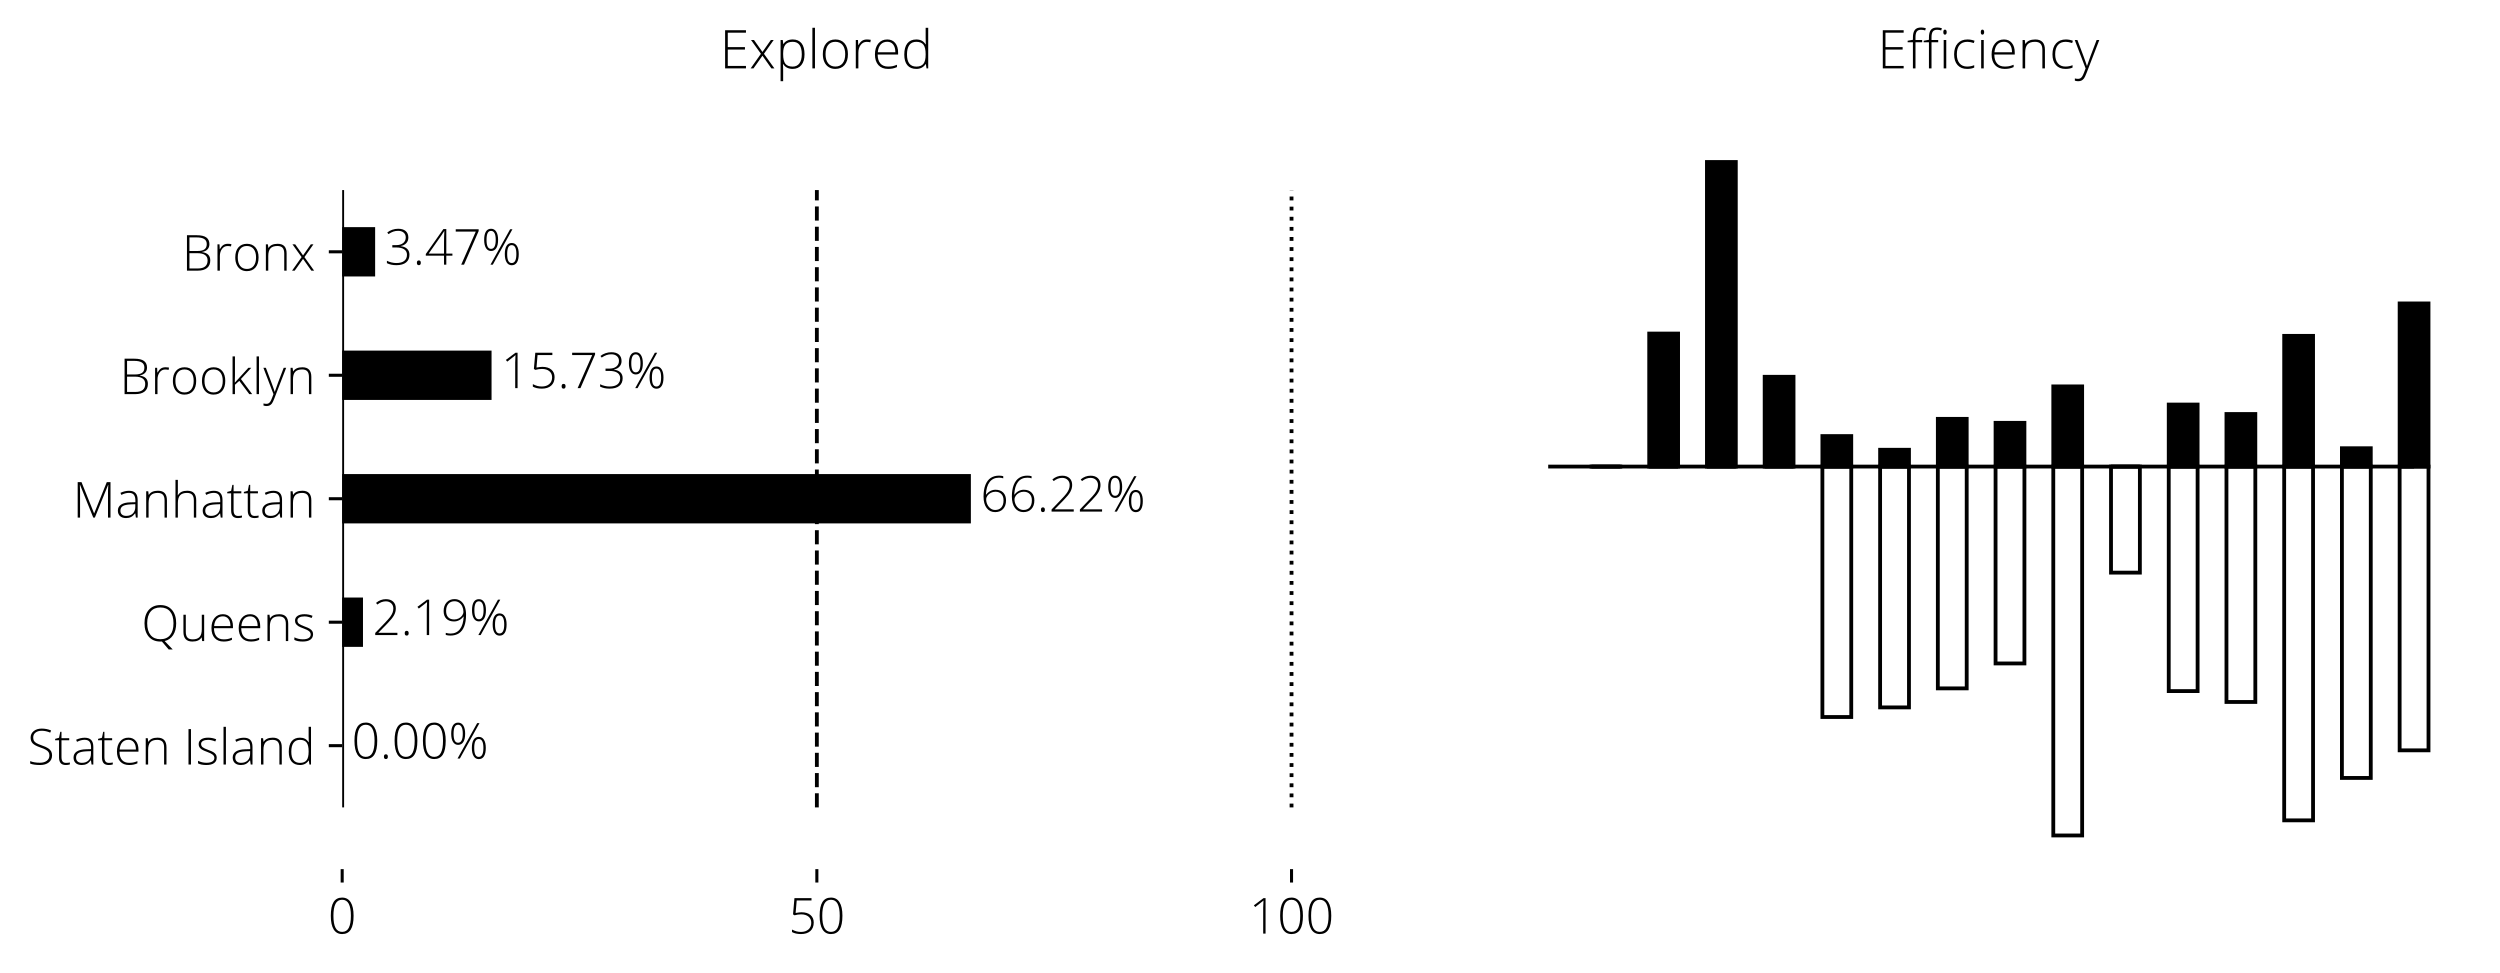
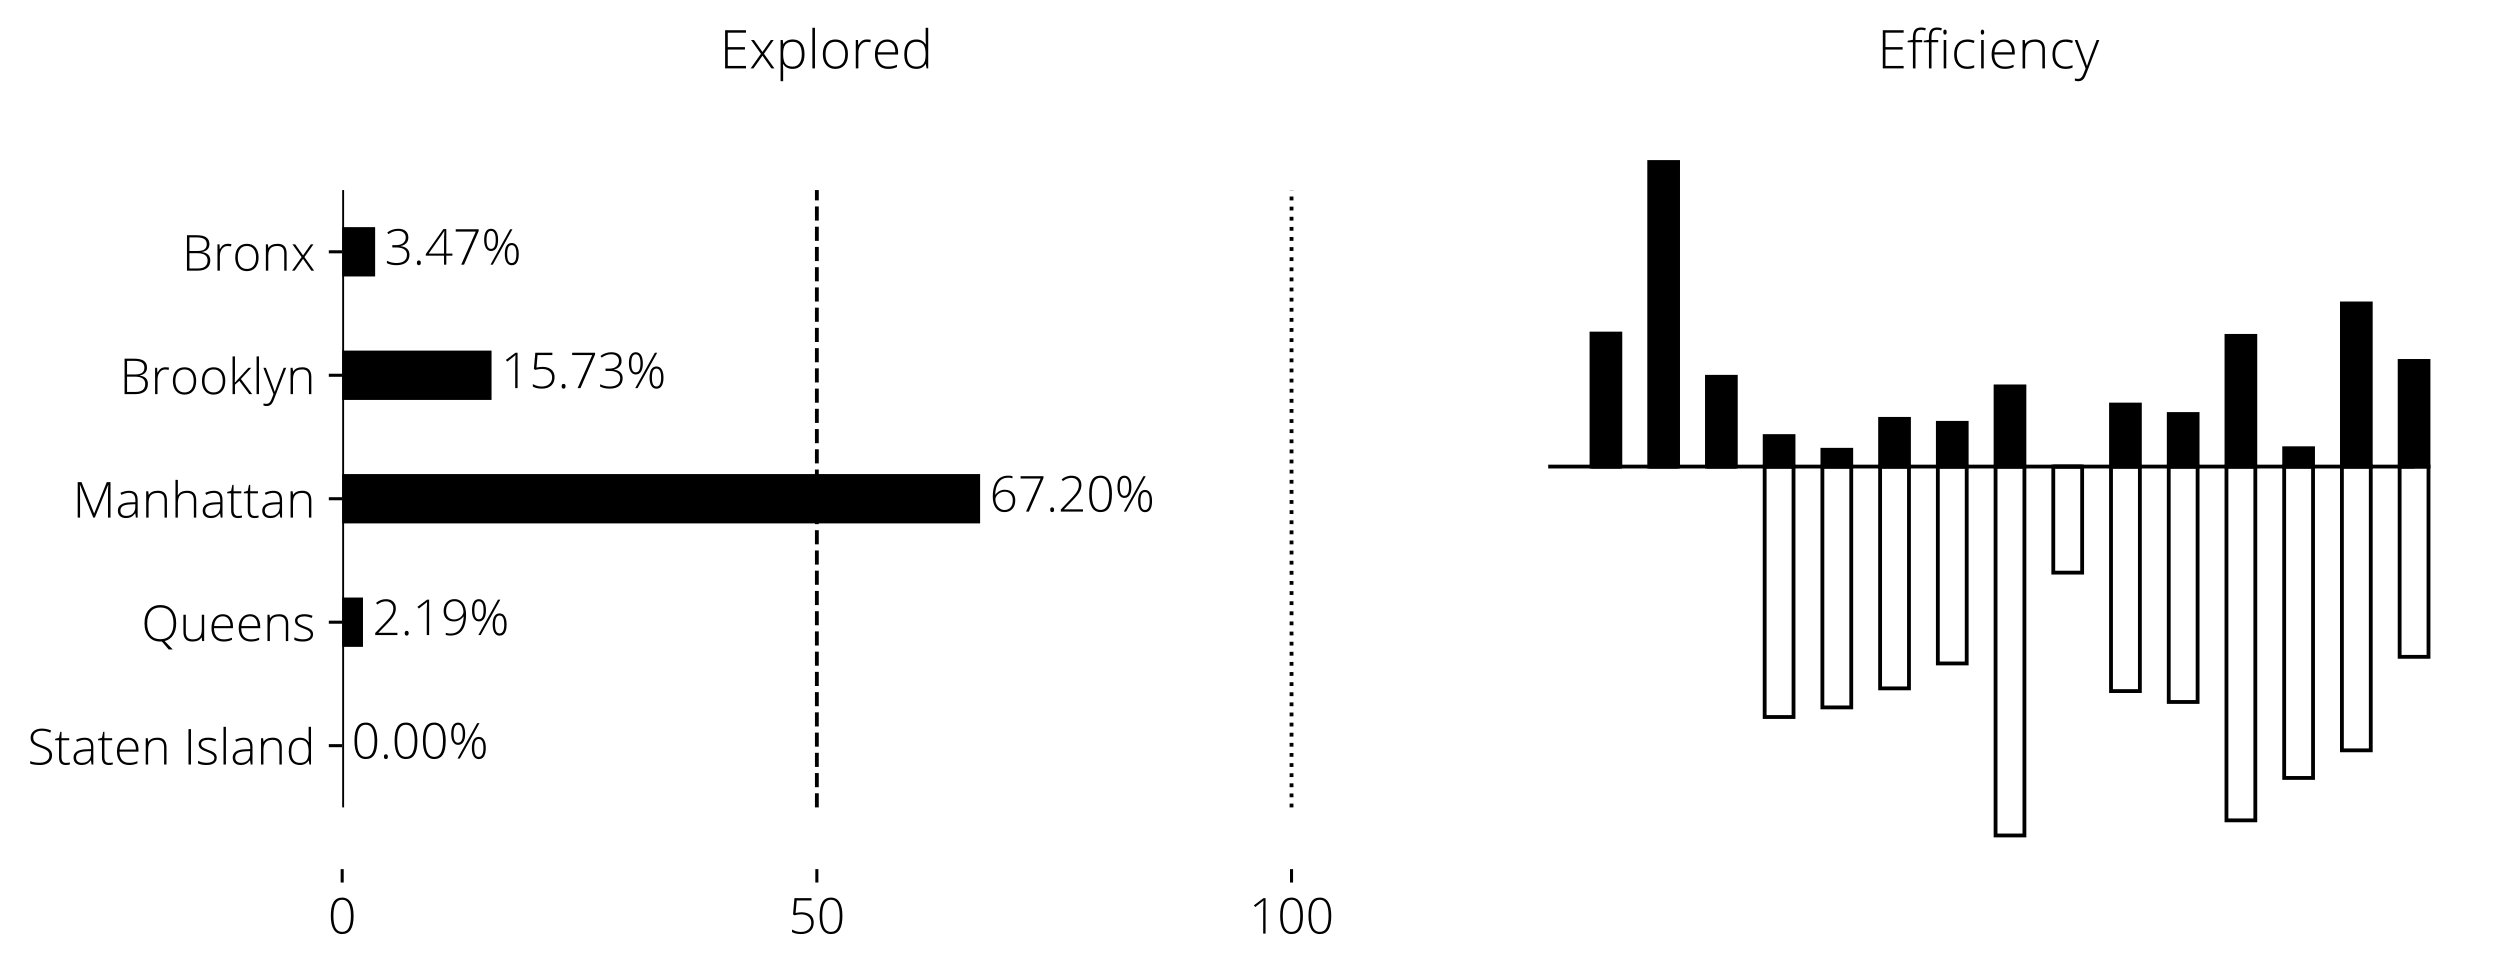
<svg xmlns="http://www.w3.org/2000/svg" xmlns:xlink="http://www.w3.org/1999/xlink" width="654.828pt" height="254.856pt" viewBox="0 0 654.828 254.856" version="1.1">
  <defs>
    <style type="text/css">*{stroke-linejoin: round; stroke-linecap: butt}</style>
  </defs>
  <g id="figure_1">
    <g id="patch_1">
      <path d="M 0 254.856  L 654.828 254.856  L 654.828 0  L 0 0  z " style="fill: #ffffff" />
    </g>
    <g id="axes_1">
      <g id="patch_2">
        <path d="M 89.628 227.654  L 343.265 227.654  L 343.265 33.614  L 89.628 33.614  L 89.628 227.654  z " style="fill: none" />
      </g>
      <g id="patch_3">
-         <path d="M 89.628 201.782  L 89.628 201.782  L 89.628 188.846  L 89.628 188.846  z " clip-path="url(#p59627fd2d8)" />
+         <path d="M 89.628 201.782  L 89.628 201.782  L 89.628 188.846  L 89.628 188.846  z " clip-path="url(#p8d42f77f6d)" />
      </g>
      <g id="patch_4">
-         <path d="M 89.628 169.442  L 95.077 169.442  L 95.077 156.506  L 89.628 156.506  z " clip-path="url(#p59627fd2d8)" />
+         <path d="M 89.628 169.442  L 95.077 169.442  L 95.077 156.506  L 89.628 156.506  z " clip-path="url(#p8d42f77f6d)" />
      </g>
      <g id="patch_5">
-         <path d="M 89.628 137.102  L 254.302 137.102  L 254.302 124.166  L 89.628 124.166  z " clip-path="url(#p59627fd2d8)" />
+         <path d="M 89.628 137.102  L 256.72 137.102  L 256.72 124.166  L 89.628 124.166  z " clip-path="url(#p8d42f77f6d)" />
      </g>
      <g id="patch_6">
-         <path d="M 89.628 104.762  L 128.753 104.762  L 128.753 91.826  L 89.628 91.826  z " clip-path="url(#p59627fd2d8)" />
+         <path d="M 89.628 104.762  L 128.753 104.762  L 128.753 91.826  L 89.628 91.826  z " clip-path="url(#p8d42f77f6d)" />
      </g>
      <g id="patch_7">
-         <path d="M 89.628 72.422  L 98.26 72.422  L 98.26 59.486  L 89.628 59.486  z " clip-path="url(#p59627fd2d8)" />
+         <path d="M 89.628 72.422  L 98.26 72.422  L 98.26 59.486  L 89.628 59.486  z " clip-path="url(#p8d42f77f6d)" />
      </g>
      <g id="matplotlib.axis_1">
        <g id="xtick_1">
          <g id="line2d_1">
            <defs>
-               <path id="m4845aad87e" d="M 0 0  L 0 3.5  " style="stroke: #000000; stroke-width: 0.8" />
+               <path id="ma18e45f0d0" d="M 0 0  L 0 3.5  " style="stroke: #000000; stroke-width: 0.8" />
            </defs>
            <g>
-               <use xlink:href="#m4845aad87e" x="89.628" y="227.654" style="stroke: #000000; stroke-width: 0.8" />
+               <use xlink:href="#ma18e45f0d0" x="89.628" y="227.654" style="stroke: #000000; stroke-width: 0.8" />
            </g>
          </g>
          <g id="text_1">
            <g transform="translate(85.91836 244.5322)scale(0.13 -0.13)">
              <defs>
                <path id="OpenSans-Light-30" d="M 3297 2297  Q 3297 1094 2930 515  Q 2563 -63 1819 -63  Q 1103 -63 731 532  Q 359 1128 359 2297  Q 359 3491 720 4066  Q 1081 4641 1819 4641  Q 2541 4641 2919 4045  Q 3297 3450 3297 2297  z M 697 2297  Q 697 1234 975 726  Q 1253 219 1819 219  Q 2409 219 2679 744  Q 2950 1269 2950 2297  Q 2950 3309 2679 3834  Q 2409 4359 1819 4359  Q 1228 4359 962 3834  Q 697 3309 697 2297  z " transform="scale(0.015625)" />
              </defs>
              <use xlink:href="#OpenSans-Light-30" />
            </g>
          </g>
        </g>
        <g id="xtick_2">
          <g id="line2d_2">
            <g>
-               <use xlink:href="#m4845aad87e" x="213.96" y="227.654" style="stroke: #000000; stroke-width: 0.8" />
+               <use xlink:href="#ma18e45f0d0" x="213.96" y="227.654" style="stroke: #000000; stroke-width: 0.8" />
            </g>
          </g>
          <g id="text_2">
            <g transform="translate(206.5398 244.5322)scale(0.13 -0.13)">
              <defs>
                <path id="OpenSans-Light-35" d="M 1678 2747  Q 2409 2747 2829 2394  Q 3250 2041 3250 1422  Q 3250 719 2812 328  Q 2375 -63 1606 -63  Q 1266 -63 959 4  Q 653 72 447 197  L 447 519  Q 784 347 1046 280  Q 1309 213 1606 213  Q 2206 213 2568 530  Q 2931 847 2931 1388  Q 2931 1897 2578 2187  Q 2225 2478 1619 2478  Q 1213 2478 769 2356  L 581 2478  L 763 4569  L 2963 4569  L 2963 4269  L 1056 4269  L 916 2656  Q 1403 2747 1678 2747  z " transform="scale(0.015625)" />
              </defs>
              <use xlink:href="#OpenSans-Light-35" />
              <use xlink:href="#OpenSans-Light-30" x="57.08" />
            </g>
          </g>
        </g>
        <g id="xtick_3">
          <g id="line2d_3">
            <g>
-               <use xlink:href="#m4845aad87e" x="338.292" y="227.654" style="stroke: #000000; stroke-width: 0.8" />
+               <use xlink:href="#ma18e45f0d0" x="338.292" y="227.654" style="stroke: #000000; stroke-width: 0.8" />
            </g>
          </g>
          <g id="text_3">
            <g transform="translate(327.1613 244.5322)scale(0.13 -0.13)">
              <defs>
                <path id="OpenSans-Light-31" d="M 2131 0  L 1825 0  L 1825 3328  Q 1825 3781 1863 4269  Q 1816 4222 1766 4178  Q 1716 4134 800 3419  L 622 3641  L 1863 4569  L 2131 4569  L 2131 0  z " transform="scale(0.015625)" />
              </defs>
              <use xlink:href="#OpenSans-Light-31" />
              <use xlink:href="#OpenSans-Light-30" x="57.08" />
              <use xlink:href="#OpenSans-Light-30" x="114.16" />
            </g>
          </g>
        </g>
      </g>
      <g id="matplotlib.axis_2">
        <g id="ytick_1">
          <g id="line2d_4">
            <defs>
-               <path id="mbe7f45b5ad" d="M 0 0  L -3.5 0  " style="stroke: #000000; stroke-width: 0.8" />
+               <path id="mc0157d1e39" d="M 0 0  L -3.5 0  " style="stroke: #000000; stroke-width: 0.8" />
            </defs>
            <g>
-               <use xlink:href="#mbe7f45b5ad" x="89.628" y="195.314" style="stroke: #000000; stroke-width: 0.8" />
+               <use xlink:href="#mc0157d1e39" x="89.628" y="195.314" style="stroke: #000000; stroke-width: 0.8" />
            </g>
          </g>
          <g id="text_4">
            <g transform="translate(7.2 200.2532)scale(0.13 -0.13)">
              <defs>
                <path id="OpenSans-Light-53" d="M 3169 1178  Q 3169 606 2748 271  Q 2328 -63 1631 -63  Q 794 -63 347 122  L 347 441  Q 841 231 1606 231  Q 2169 231 2498 489  Q 2828 747 2828 1166  Q 2828 1425 2718 1595  Q 2609 1766 2362 1906  Q 2116 2047 1638 2209  Q 938 2450 670 2729  Q 403 3009 403 3475  Q 403 3988 804 4311  Q 1206 4634 1838 4634  Q 2481 4634 3047 4391  L 2931 4116  Q 2363 4353 1844 4353  Q 1338 4353 1038 4118  Q 738 3884 738 3481  Q 738 3228 830 3065  Q 922 2903 1131 2773  Q 1341 2644 1850 2463  Q 2384 2278 2653 2104  Q 2922 1931 3045 1711  Q 3169 1491 3169 1178  z " transform="scale(0.015625)" />
                <path id="OpenSans-Light-74" d="M 1466 213  Q 1759 213 1978 263  L 1978 13  Q 1753 -63 1459 -63  Q 1009 -63 795 178  Q 581 419 581 934  L 581 3128  L 78 3128  L 78 3309  L 581 3450  L 738 4219  L 897 4219  L 897 3397  L 1894 3397  L 1894 3128  L 897 3128  L 897 978  Q 897 588 1034 400  Q 1172 213 1466 213  z " transform="scale(0.015625)" />
                <path id="OpenSans-Light-61" d="M 2631 0  L 2553 538  L 2528 538  Q 2272 209 2001 73  Q 1731 -63 1363 -63  Q 863 -63 584 193  Q 306 450 306 903  Q 306 1400 720 1675  Q 1134 1950 1919 1966  L 2566 1984  L 2566 2209  Q 2566 2694 2369 2941  Q 2172 3188 1734 3188  Q 1263 3188 756 2925  L 641 3194  Q 1200 3456 1747 3456  Q 2306 3456 2582 3165  Q 2859 2875 2859 2259  L 2859 0  L 2631 0  z M 1381 219  Q 1925 219 2239 530  Q 2553 841 2553 1394  L 2553 1728  L 1959 1703  Q 1244 1669 939 1480  Q 634 1291 634 891  Q 634 572 829 395  Q 1025 219 1381 219  z " transform="scale(0.015625)" />
                <path id="OpenSans-Light-65" d="M 1941 -63  Q 1200 -63 786 393  Q 372 850 372 1672  Q 372 2484 772 2973  Q 1172 3463 1850 3463  Q 2450 3463 2797 3044  Q 3144 2625 3144 1906  L 3144 1656  L 697 1656  Q 703 956 1023 587  Q 1344 219 1941 219  Q 2231 219 2451 259  Q 2672 300 3009 434  L 3009 153  Q 2722 28 2478 -17  Q 2234 -63 1941 -63  z M 1850 3188  Q 1359 3188 1062 2864  Q 766 2541 716 1931  L 2816 1931  Q 2816 2522 2559 2855  Q 2303 3188 1850 3188  z " transform="scale(0.015625)" />
                <path id="OpenSans-Light-6e" d="M 2938 0  L 2938 2203  Q 2938 2716 2722 2948  Q 2506 3181 2053 3181  Q 1444 3181 1161 2873  Q 878 2566 878 1875  L 878 0  L 569 0  L 569 3397  L 831 3397  L 891 2931  L 909 2931  Q 1241 3463 2088 3463  Q 3244 3463 3244 2222  L 3244 0  L 2938 0  z " transform="scale(0.015625)" />
                <path id="OpenSans-Light-20" transform="scale(0.015625)" />
                <path id="OpenSans-Light-49" d="M 647 0  L 647 4569  L 966 4569  L 966 0  L 647 0  z " transform="scale(0.015625)" />
                <path id="OpenSans-Light-73" d="M 2675 884  Q 2675 428 2328 182  Q 1981 -63 1344 -63  Q 663 -63 263 147  L 263 481  Q 775 225 1344 225  Q 1847 225 2108 392  Q 2369 559 2369 838  Q 2369 1094 2161 1269  Q 1953 1444 1478 1613  Q 969 1797 762 1930  Q 556 2063 451 2230  Q 347 2397 347 2638  Q 347 3019 667 3241  Q 988 3463 1563 3463  Q 2113 3463 2606 3256  L 2491 2975  Q 1991 3181 1563 3181  Q 1147 3181 903 3043  Q 659 2906 659 2663  Q 659 2397 848 2237  Q 1038 2078 1588 1881  Q 2047 1716 2256 1583  Q 2466 1450 2570 1281  Q 2675 1113 2675 884  z " transform="scale(0.015625)" />
                <path id="OpenSans-Light-6c" d="M 878 0  L 569 0  L 569 4863  L 878 4863  L 878 0  z " transform="scale(0.015625)" />
                <path id="OpenSans-Light-64" d="M 1813 3463  Q 2181 3463 2450 3328  Q 2719 3194 2931 2869  L 2950 2869  Q 2931 3263 2931 3641  L 2931 4863  L 3238 4863  L 3238 0  L 3034 0  L 2956 519  L 2931 519  Q 2544 -63 1819 -63  Q 1116 -63 744 375  Q 372 813 372 1650  Q 372 2531 740 2997  Q 1109 3463 1813 3463  z M 1813 3181  Q 1256 3181 976 2790  Q 697 2400 697 1656  Q 697 213 1819 213  Q 2394 213 2662 547  Q 2931 881 2931 1650  L 2931 1703  Q 2931 2491 2667 2836  Q 2403 3181 1813 3181  z " transform="scale(0.015625)" />
              </defs>
              <use xlink:href="#OpenSans-Light-53" />
              <use xlink:href="#OpenSans-Light-74" x="54.492" />
              <use xlink:href="#OpenSans-Light-61" x="87.988" />
              <use xlink:href="#OpenSans-Light-74" x="140.967" />
              <use xlink:href="#OpenSans-Light-65" x="174.463" />
              <use xlink:href="#OpenSans-Light-6e" x="229.346" />
              <use xlink:href="#OpenSans-Light-20" x="288.33" />
              <use xlink:href="#OpenSans-Light-49" x="314.307" />
              <use xlink:href="#OpenSans-Light-73" x="339.502" />
              <use xlink:href="#OpenSans-Light-6c" x="386.084" />
              <use xlink:href="#OpenSans-Light-61" x="408.691" />
              <use xlink:href="#OpenSans-Light-6e" x="461.67" />
              <use xlink:href="#OpenSans-Light-64" x="520.654" />
            </g>
          </g>
        </g>
        <g id="ytick_2">
          <g id="line2d_5">
            <g>
-               <use xlink:href="#mbe7f45b5ad" x="89.628" y="162.974" style="stroke: #000000; stroke-width: 0.8" />
+               <use xlink:href="#mc0157d1e39" x="89.628" y="162.974" style="stroke: #000000; stroke-width: 0.8" />
            </g>
          </g>
          <g id="text_5">
            <g transform="translate(37.03094 167.9132)scale(0.13 -0.13)">
              <defs>
                <path id="OpenSans-Light-51" d="M 4488 2291  Q 4488 1372 4094 770  Q 3700 169 3003 0  L 4044 -1088  L 3525 -1088  L 2644 -56  L 2541 -63  L 2444 -63  Q 1491 -63 947 570  Q 403 1203 403 2297  Q 403 3388 951 4014  Q 1500 4641 2450 4641  Q 3406 4641 3947 4011  Q 4488 3381 4488 2291  z M 750 2291  Q 750 1309 1187 773  Q 1625 238 2444 238  Q 3269 238 3705 769  Q 4141 1300 4141 2291  Q 4141 3278 3705 3804  Q 3269 4331 2450 4331  Q 1634 4331 1192 3800  Q 750 3269 750 2291  z " transform="scale(0.015625)" />
                <path id="OpenSans-Light-75" d="M 838 3397  L 838 1197  Q 838 684 1053 451  Q 1269 219 1722 219  Q 2328 219 2614 525  Q 2900 831 2900 1522  L 2900 3397  L 3206 3397  L 3206 0  L 2944 0  L 2888 469  L 2869 469  Q 2538 -63 1691 -63  Q 531 -63 531 1178  L 531 3397  L 838 3397  z " transform="scale(0.015625)" />
              </defs>
              <use xlink:href="#OpenSans-Light-51" />
              <use xlink:href="#OpenSans-Light-75" x="76.416" />
              <use xlink:href="#OpenSans-Light-65" x="135.4" />
              <use xlink:href="#OpenSans-Light-65" x="190.283" />
              <use xlink:href="#OpenSans-Light-6e" x="245.166" />
              <use xlink:href="#OpenSans-Light-73" x="304.15" />
            </g>
          </g>
        </g>
        <g id="ytick_3">
          <g id="line2d_6">
            <g>
-               <use xlink:href="#mbe7f45b5ad" x="89.628" y="130.634" style="stroke: #000000; stroke-width: 0.8" />
+               <use xlink:href="#mc0157d1e39" x="89.628" y="130.634" style="stroke: #000000; stroke-width: 0.8" />
            </g>
          </g>
          <g id="text_6">
            <g transform="translate(19.03406 135.5732)scale(0.13 -0.13)">
              <defs>
                <path id="OpenSans-Light-4d" d="M 2656 0  L 953 4219  L 928 4219  Q 953 3831 953 3425  L 953 0  L 647 0  L 647 4569  L 1141 4569  L 2759 550  L 2778 550  L 4397 4569  L 4878 4569  L 4878 0  L 4556 0  L 4556 3463  Q 4556 3825 4594 4213  L 4569 4213  L 2859 0  L 2656 0  z " transform="scale(0.015625)" />
                <path id="OpenSans-Light-68" d="M 2938 0  L 2938 2203  Q 2938 2716 2722 2948  Q 2506 3181 2053 3181  Q 1444 3181 1161 2873  Q 878 2566 878 1875  L 878 0  L 569 0  L 569 4863  L 878 4863  L 878 3316  L 863 2881  L 884 2881  Q 1075 3188 1365 3325  Q 1656 3463 2088 3463  Q 3244 3463 3244 2222  L 3244 0  L 2938 0  z " transform="scale(0.015625)" />
              </defs>
              <use xlink:href="#OpenSans-Light-4d" />
              <use xlink:href="#OpenSans-Light-61" x="86.279" />
              <use xlink:href="#OpenSans-Light-6e" x="139.258" />
              <use xlink:href="#OpenSans-Light-68" x="198.242" />
              <use xlink:href="#OpenSans-Light-61" x="257.227" />
              <use xlink:href="#OpenSans-Light-74" x="310.205" />
              <use xlink:href="#OpenSans-Light-74" x="343.701" />
              <use xlink:href="#OpenSans-Light-61" x="377.197" />
              <use xlink:href="#OpenSans-Light-6e" x="430.176" />
            </g>
          </g>
        </g>
        <g id="ytick_4">
          <g id="line2d_7">
            <g>
-               <use xlink:href="#mbe7f45b5ad" x="89.628" y="98.294" style="stroke: #000000; stroke-width: 0.8" />
+               <use xlink:href="#mc0157d1e39" x="89.628" y="98.294" style="stroke: #000000; stroke-width: 0.8" />
            </g>
          </g>
          <g id="text_7">
            <g transform="translate(31.31703 103.2332)scale(0.13 -0.13)">
              <defs>
                <path id="OpenSans-Light-42" d="M 647 4569  L 1900 4569  Q 2747 4569 3144 4281  Q 3541 3994 3541 3413  Q 3541 3016 3298 2752  Q 3056 2488 2591 2413  L 2591 2394  Q 3138 2313 3395 2048  Q 3653 1784 3653 1313  Q 3653 681 3234 340  Q 2816 0 2047 0  L 647 0  L 647 4569  z M 966 2534  L 1972 2534  Q 2616 2534 2908 2748  Q 3200 2963 3200 3419  Q 3200 3875 2870 4081  Q 2541 4288 1888 4288  L 966 4288  L 966 2534  z M 966 2253  L 966 281  L 2041 281  Q 3309 281 3309 1313  Q 3309 2253 1972 2253  L 966 2253  z " transform="scale(0.015625)" />
                <path id="OpenSans-Light-72" d="M 1906 3463  Q 2122 3463 2369 3419  L 2309 3122  Q 2097 3175 1869 3175  Q 1434 3175 1156 2806  Q 878 2438 878 1875  L 878 0  L 569 0  L 569 3397  L 831 3397  L 863 2784  L 884 2784  Q 1094 3159 1331 3311  Q 1569 3463 1906 3463  z " transform="scale(0.015625)" />
                <path id="OpenSans-Light-6f" d="M 3378 1703  Q 3378 872 2975 404  Q 2572 -63 1863 -63  Q 1416 -63 1075 153  Q 734 369 553 772  Q 372 1175 372 1703  Q 372 2534 775 2998  Q 1178 3463 1881 3463  Q 2581 3463 2979 2992  Q 3378 2522 3378 1703  z M 697 1703  Q 697 1003 1005 611  Q 1313 219 1875 219  Q 2438 219 2745 611  Q 3053 1003 3053 1703  Q 3053 2406 2742 2793  Q 2431 3181 1869 3181  Q 1306 3181 1001 2795  Q 697 2409 697 1703  z " transform="scale(0.015625)" />
                <path id="OpenSans-Light-6b" d="M 872 1491  L 2606 3397  L 2981 3397  L 1644 1947  L 3097 0  L 2725 0  L 1434 1716  L 878 1209  L 878 0  L 569 0  L 569 4863  L 878 4863  L 878 2425  L 856 1491  L 872 1491  z " transform="scale(0.015625)" />
                <path id="OpenSans-Light-79" d="M 0 3397  L 319 3397  L 1038 1491  Q 1366 613 1453 306  L 1472 306  Q 1603 709 1900 1509  L 2619 3397  L 2938 3397  L 1416 -550  Q 1231 -1031 1106 -1200  Q 981 -1369 814 -1453  Q 647 -1538 409 -1538  Q 231 -1538 13 -1472  L 13 -1203  Q 194 -1253 403 -1253  Q 563 -1253 684 -1178  Q 806 -1103 904 -945  Q 1003 -788 1133 -445  Q 1263 -103 1300 0  L 0 3397  z " transform="scale(0.015625)" />
              </defs>
              <use xlink:href="#OpenSans-Light-42" />
              <use xlink:href="#OpenSans-Light-72" x="62.695" />
              <use xlink:href="#OpenSans-Light-6f" x="101.611" />
              <use xlink:href="#OpenSans-Light-6f" x="160.205" />
              <use xlink:href="#OpenSans-Light-6b" x="218.799" />
              <use xlink:href="#OpenSans-Light-6c" x="267.188" />
              <use xlink:href="#OpenSans-Light-79" x="289.795" />
              <use xlink:href="#OpenSans-Light-6e" x="335.693" />
            </g>
          </g>
        </g>
        <g id="ytick_5">
          <g id="line2d_8">
            <g>
-               <use xlink:href="#mbe7f45b5ad" x="89.628" y="65.954" style="stroke: #000000; stroke-width: 0.8" />
+               <use xlink:href="#mc0157d1e39" x="89.628" y="65.954" style="stroke: #000000; stroke-width: 0.8" />
            </g>
          </g>
          <g id="text_8">
            <g transform="translate(47.65641 70.89317)scale(0.13 -0.13)">
              <defs>
                <path id="OpenSans-Light-78" d="M 1403 1747  L 219 3397  L 575 3397  L 1588 1966  L 2591 3397  L 2931 3397  L 1766 1747  L 3016 0  L 2656 0  L 1588 1516  L 513 0  L 172 0  L 1403 1747  z " transform="scale(0.015625)" />
              </defs>
              <use xlink:href="#OpenSans-Light-42" />
              <use xlink:href="#OpenSans-Light-72" x="62.695" />
              <use xlink:href="#OpenSans-Light-6f" x="101.611" />
              <use xlink:href="#OpenSans-Light-6e" x="160.205" />
              <use xlink:href="#OpenSans-Light-78" x="219.189" />
            </g>
          </g>
        </g>
      </g>
      <g id="LineCollection_1">
-         <path d="M 89.628 211.484  L 89.628 49.784  " clip-path="url(#p59627fd2d8)" style="fill: none; stroke: #000000" />
+         <path d="M 89.628 211.484  L 89.628 49.784  " clip-path="url(#p8d42f77f6d)" style="fill: none; stroke: #000000" />
      </g>
      <g id="LineCollection_2">
-         <path d="M 213.96 211.484  L 213.96 49.784  " clip-path="url(#p59627fd2d8)" style="fill: none; stroke-dasharray: 3.7,1.6; stroke-dashoffset: 0; stroke: #000000" />
+         <path d="M 213.96 211.484  L 213.96 49.784  " clip-path="url(#p8d42f77f6d)" style="fill: none; stroke-dasharray: 3.7,1.6; stroke-dashoffset: 0; stroke: #000000" />
      </g>
      <g id="LineCollection_3">
-         <path d="M 338.292 211.484  L 338.292 49.784  " clip-path="url(#p59627fd2d8)" style="fill: none; stroke-dasharray: 1,1.65; stroke-dashoffset: 0; stroke: #000000" />
+         <path d="M 338.292 211.484  L 338.292 49.784  " clip-path="url(#p8d42f77f6d)" style="fill: none; stroke-dasharray: 1,1.65; stroke-dashoffset: 0; stroke: #000000" />
      </g>
      <g id="text_9">
        <g transform="translate(92.11507 198.6911)scale(0.13 -0.13)">
          <defs>
            <path id="OpenSans-Light-2e" d="M 506 244  Q 506 550 756 550  Q 1013 550 1013 244  Q 1013 -63 756 -63  Q 506 -63 506 244  z " transform="scale(0.015625)" />
            <path id="OpenSans-Light-25" d="M 659 3206  Q 659 2625 800 2333  Q 941 2041 1241 2041  Q 1844 2041 1844 3206  Q 1844 3781 1689 4070  Q 1534 4359 1241 4359  Q 941 4359 800 4070  Q 659 3781 659 3206  z M 2150 3206  Q 2150 2500 1915 2133  Q 1681 1766 1241 1766  Q 825 1766 589 2142  Q 353 2519 353 3206  Q 353 3903 578 4268  Q 803 4634 1241 4634  Q 1675 4634 1912 4257  Q 2150 3881 2150 3206  z M 3322 1369  Q 3322 791 3462 502  Q 3603 213 3903 213  Q 4506 213 4506 1369  Q 4506 2522 3903 2522  Q 3603 2522 3462 2236  Q 3322 1950 3322 1369  z M 4813 1369  Q 4813 663 4581 295  Q 4350 -72 3909 -72  Q 3484 -72 3250 308  Q 3016 688 3016 1369  Q 3016 2072 3245 2434  Q 3475 2797 3909 2797  Q 4338 2797 4575 2422  Q 4813 2047 4813 1369  z M 4000 4569  L 1466 0  L 1166 0  L 3700 4569  L 4000 4569  z " transform="scale(0.015625)" />
          </defs>
          <use xlink:href="#OpenSans-Light-30" />
          <use xlink:href="#OpenSans-Light-2e" x="57.08" />
          <use xlink:href="#OpenSans-Light-30" x="80.859" />
          <use xlink:href="#OpenSans-Light-30" x="137.939" />
          <use xlink:href="#OpenSans-Light-25" x="195.02" />
        </g>
      </g>
      <g id="text_10">
        <g transform="translate(97.5641 166.3511)scale(0.13 -0.13)">
          <defs>
            <path id="OpenSans-Light-32" d="M 3213 0  L 353 0  L 353 275  L 1569 1544  Q 2081 2075 2287 2356  Q 2494 2638 2591 2894  Q 2688 3150 2688 3431  Q 2688 3841 2419 4097  Q 2150 4353 1722 4353  Q 1150 4353 628 3938  L 459 4153  Q 1031 4634 1728 4634  Q 2325 4634 2667 4315  Q 3009 3997 3009 3438  Q 3009 2984 2779 2561  Q 2550 2138 1941 1516  L 769 313  L 769 300  L 3213 300  L 3213 0  z " transform="scale(0.015625)" />
            <path id="OpenSans-Light-39" d="M 3238 2631  Q 3238 1731 3002 1125  Q 2766 519 2314 228  Q 1863 -63 1222 -63  Q 897 -63 622 19  L 622 288  Q 756 244 945 220  Q 1134 197 1234 197  Q 2006 197 2443 755  Q 2881 1313 2931 2381  L 2894 2381  Q 2666 2081 2350 1920  Q 2034 1759 1691 1759  Q 1056 1759 701 2109  Q 347 2459 347 3103  Q 347 3791 736 4216  Q 1125 4641 1747 4641  Q 2197 4641 2534 4405  Q 2872 4169 3055 3712  Q 3238 3256 3238 2631  z M 1747 4366  Q 1253 4366 959 4033  Q 666 3700 666 3122  Q 666 2578 937 2297  Q 1209 2016 1716 2016  Q 2031 2016 2304 2156  Q 2578 2297 2739 2530  Q 2900 2763 2900 3003  Q 2900 3369 2754 3687  Q 2609 4006 2348 4186  Q 2088 4366 1747 4366  z " transform="scale(0.015625)" />
          </defs>
          <use xlink:href="#OpenSans-Light-32" />
          <use xlink:href="#OpenSans-Light-2e" x="57.08" />
          <use xlink:href="#OpenSans-Light-31" x="80.859" />
          <use xlink:href="#OpenSans-Light-39" x="137.939" />
          <use xlink:href="#OpenSans-Light-25" x="195.02" />
        </g>
      </g>
      <g id="text_11">
-         <g transform="translate(256.7889 134.0111)scale(0.13 -0.13)">
+         <g transform="translate(259.207 134.0111)scale(0.13 -0.13)">
          <defs>
            <path id="OpenSans-Light-36" d="M 409 1947  Q 409 2838 651 3445  Q 894 4053 1339 4347  Q 1784 4641 2413 4641  Q 2706 4641 2950 4569  L 2950 4294  Q 2722 4378 2400 4378  Q 1628 4378 1198 3822  Q 769 3266 716 2203  L 756 2203  Q 994 2509 1300 2665  Q 1606 2822 1947 2822  Q 2588 2822 2948 2456  Q 3309 2091 3309 1447  Q 3309 747 2929 342  Q 2550 -63 1906 -63  Q 1213 -63 811 467  Q 409 997 409 1947  z M 1906 213  Q 2419 213 2703 534  Q 2988 856 2988 1453  Q 2988 1978 2706 2272  Q 2425 2566 1941 2566  Q 1622 2566 1348 2425  Q 1075 2284 912 2051  Q 750 1819 750 1575  Q 750 1228 904 908  Q 1059 588 1323 400  Q 1588 213 1906 213  z " transform="scale(0.015625)" />
+             <path id="OpenSans-Light-37" d="M 1044 0  L 2925 4269  L 341 4269  L 341 4569  L 3297 4569  L 3297 4341  L 1409 0  L 1044 0  z " transform="scale(0.015625)" />
          </defs>
          <use xlink:href="#OpenSans-Light-36" />
-           <use xlink:href="#OpenSans-Light-36" x="57.08" />
+           <use xlink:href="#OpenSans-Light-37" x="57.08" />
          <use xlink:href="#OpenSans-Light-2e" x="114.16" />
          <use xlink:href="#OpenSans-Light-32" x="137.939" />
-           <use xlink:href="#OpenSans-Light-32" x="195.02" />
+           <use xlink:href="#OpenSans-Light-30" x="195.02" />
          <use xlink:href="#OpenSans-Light-25" x="252.1" />
        </g>
      </g>
      <g id="text_12">
        <g transform="translate(131.2399 101.6711)scale(0.13 -0.13)">
          <defs>
-             <path id="OpenSans-Light-37" d="M 1044 0  L 2925 4269  L 341 4269  L 341 4569  L 3297 4569  L 3297 4341  L 1409 0  L 1044 0  z " transform="scale(0.015625)" />
            <path id="OpenSans-Light-33" d="M 3059 3494  Q 3059 3069 2792 2778  Q 2525 2488 2075 2406  L 2075 2388  Q 2625 2319 2912 2037  Q 3200 1756 3200 1281  Q 3200 641 2764 289  Q 2328 -63 1509 -63  Q 813 -63 294 197  L 294 506  Q 556 369 882 291  Q 1209 213 1497 213  Q 2188 213 2534 492  Q 2881 772 2881 1281  Q 2881 1734 2526 1978  Q 2172 2222 1484 2222  L 991 2222  L 991 2522  L 1491 2522  Q 2059 2522 2392 2792  Q 2725 3063 2725 3525  Q 2725 3906 2454 4136  Q 2184 4366 1747 4366  Q 1406 4366 1125 4270  Q 844 4175 494 3944  L 341 4153  Q 606 4375 981 4504  Q 1356 4634 1741 4634  Q 2372 4634 2715 4336  Q 3059 4038 3059 3494  z " transform="scale(0.015625)" />
          </defs>
          <use xlink:href="#OpenSans-Light-31" />
          <use xlink:href="#OpenSans-Light-35" x="57.08" />
          <use xlink:href="#OpenSans-Light-2e" x="114.16" />
          <use xlink:href="#OpenSans-Light-37" x="137.939" />
          <use xlink:href="#OpenSans-Light-33" x="195.02" />
          <use xlink:href="#OpenSans-Light-25" x="252.1" />
        </g>
      </g>
      <g id="text_13">
        <g transform="translate(100.7466 69.33114)scale(0.13 -0.13)">
          <defs>
            <path id="OpenSans-Light-34" d="M 3566 1166  L 2778 1166  L 2778 0  L 2484 0  L 2484 1166  L 134 1166  L 134 1375  L 2400 4594  L 2778 4594  L 2778 1434  L 3566 1434  L 3566 1166  z M 2484 1434  L 2484 2741  Q 2484 3684 2528 4325  L 2503 4325  Q 2441 4209 2119 3738  L 506 1434  L 2484 1434  z " transform="scale(0.015625)" />
          </defs>
          <use xlink:href="#OpenSans-Light-33" />
          <use xlink:href="#OpenSans-Light-2e" x="57.08" />
          <use xlink:href="#OpenSans-Light-34" x="80.859" />
          <use xlink:href="#OpenSans-Light-37" x="137.939" />
          <use xlink:href="#OpenSans-Light-25" x="195.02" />
        </g>
      </g>
      <g id="text_14">
        <g transform="translate(188.5144 17.91219)scale(0.14 -0.14)">
          <defs>
            <path id="OpenSans-Light-45" d="M 3144 0  L 647 0  L 647 4569  L 3144 4569  L 3144 4275  L 966 4275  L 966 2547  L 3022 2547  L 3022 2253  L 966 2253  L 966 294  L 3144 294  L 3144 0  z " transform="scale(0.015625)" />
            <path id="OpenSans-Light-70" d="M 2022 -63  Q 1238 -63 878 525  L 856 525  L 866 263  Q 878 31 878 -244  L 878 -1538  L 569 -1538  L 569 3397  L 831 3397  L 891 2913  L 909 2913  Q 1259 3463 2028 3463  Q 2716 3463 3077 3011  Q 3438 2559 3438 1697  Q 3438 859 3058 398  Q 2678 -63 2022 -63  z M 2016 213  Q 2538 213 2823 600  Q 3109 988 3109 1684  Q 3109 3181 2028 3181  Q 1434 3181 1156 2854  Q 878 2528 878 1791  L 878 1691  Q 878 894 1145 553  Q 1413 213 2016 213  z " transform="scale(0.015625)" />
          </defs>
          <use xlink:href="#OpenSans-Light-45" />
          <use xlink:href="#OpenSans-Light-78" x="55.176" />
          <use xlink:href="#OpenSans-Light-70" x="104.98" />
          <use xlink:href="#OpenSans-Light-6c" x="164.502" />
          <use xlink:href="#OpenSans-Light-6f" x="187.109" />
          <use xlink:href="#OpenSans-Light-72" x="245.703" />
          <use xlink:href="#OpenSans-Light-65" x="284.619" />
          <use xlink:href="#OpenSans-Light-64" x="339.502" />
        </g>
      </g>
    </g>
    <g id="axes_2">
      <g id="patch_8">
-         <path d="M 416.861 122.21  L 424.421 122.21  L 424.421 122.21  L 416.861 122.21  z " clip-path="url(#p79e292e44b)" style="stroke: #000000; stroke-linejoin: miter" />
+         <path d="M 416.861 122.21  L 424.421 122.21  L 424.421 87.37  L 416.861 87.37  z " clip-path="url(#pe033683cf8)" style="stroke: #000000; stroke-linejoin: miter" />
      </g>
      <g id="patch_9">
-         <path d="M 431.981 122.21  L 439.541 122.21  L 439.541 87.37  L 431.981 87.37  z " clip-path="url(#p79e292e44b)" style="stroke: #000000; stroke-linejoin: miter" />
+         <path d="M 431.981 122.21  L 439.541 122.21  L 439.541 42.434  L 431.981 42.434  z " clip-path="url(#pe033683cf8)" style="stroke: #000000; stroke-linejoin: miter" />
      </g>
      <g id="patch_10">
-         <path d="M 447.101 122.21  L 454.661 122.21  L 454.661 42.434  L 447.101 42.434  z " clip-path="url(#p79e292e44b)" style="stroke: #000000; stroke-linejoin: miter" />
+         <path d="M 447.101 122.21  L 454.661 122.21  L 454.661 98.692  L 447.101 98.692  z " clip-path="url(#pe033683cf8)" style="stroke: #000000; stroke-linejoin: miter" />
      </g>
      <g id="patch_11">
-         <path d="M 462.221 122.21  L 469.781 122.21  L 469.781 98.692  L 462.221 98.692  z " clip-path="url(#p79e292e44b)" style="stroke: #000000; stroke-linejoin: miter" />
+         <path d="M 462.221 122.21  L 469.781 122.21  L 469.781 114.221  L 462.221 114.221  z " clip-path="url(#pe033683cf8)" style="stroke: #000000; stroke-linejoin: miter" />
      </g>
      <g id="patch_12">
-         <path d="M 477.341 122.21  L 484.9 122.21  L 484.9 114.221  L 477.341 114.221  z " clip-path="url(#p79e292e44b)" style="stroke: #000000; stroke-linejoin: miter" />
+         <path d="M 477.341 122.21  L 484.9 122.21  L 484.9 117.808  L 477.341 117.808  z " clip-path="url(#pe033683cf8)" style="stroke: #000000; stroke-linejoin: miter" />
      </g>
      <g id="patch_13">
-         <path d="M 492.46 122.21  L 500.02 122.21  L 500.02 117.808  L 492.46 117.808  z " clip-path="url(#p79e292e44b)" style="stroke: #000000; stroke-linejoin: miter" />
+         <path d="M 492.46 122.21  L 500.02 122.21  L 500.02 109.711  L 492.46 109.711  z " clip-path="url(#pe033683cf8)" style="stroke: #000000; stroke-linejoin: miter" />
      </g>
      <g id="patch_14">
-         <path d="M 507.58 122.21  L 515.14 122.21  L 515.14 109.711  L 507.58 109.711  z " clip-path="url(#p79e292e44b)" style="stroke: #000000; stroke-linejoin: miter" />
+         <path d="M 507.58 122.21  L 515.14 122.21  L 515.14 110.753  L 507.58 110.753  z " clip-path="url(#pe033683cf8)" style="stroke: #000000; stroke-linejoin: miter" />
      </g>
      <g id="patch_15">
-         <path d="M 522.7 122.21  L 530.26 122.21  L 530.26 110.753  L 522.7 110.753  z " clip-path="url(#p79e292e44b)" style="stroke: #000000; stroke-linejoin: miter" />
+         <path d="M 522.7 122.21  L 530.26 122.21  L 530.26 101.209  L 522.7 101.209  z " clip-path="url(#pe033683cf8)" style="stroke: #000000; stroke-linejoin: miter" />
      </g>
      <g id="patch_16">
-         <path d="M 537.82 122.21  L 545.38 122.21  L 545.38 101.209  L 537.82 101.209  z " clip-path="url(#p79e292e44b)" style="stroke: #000000; stroke-linejoin: miter" />
+         <path d="M 537.82 122.21  L 545.38 122.21  L 545.38 122.21  L 537.82 122.21  z " clip-path="url(#pe033683cf8)" style="stroke: #000000; stroke-linejoin: miter" />
      </g>
      <g id="patch_17">
-         <path d="M 552.94 122.21  L 560.5 122.21  L 560.5 122.21  L 552.94 122.21  z " clip-path="url(#p79e292e44b)" style="stroke: #000000; stroke-linejoin: miter" />
+         <path d="M 552.94 122.21  L 560.5 122.21  L 560.5 105.965  L 552.94 105.965  z " clip-path="url(#pe033683cf8)" style="stroke: #000000; stroke-linejoin: miter" />
      </g>
      <g id="patch_18">
-         <path d="M 568.06 122.21  L 575.62 122.21  L 575.62 105.965  L 568.06 105.965  z " clip-path="url(#p79e292e44b)" style="stroke: #000000; stroke-linejoin: miter" />
+         <path d="M 568.06 122.21  L 575.62 122.21  L 575.62 108.443  L 568.06 108.443  z " clip-path="url(#pe033683cf8)" style="stroke: #000000; stroke-linejoin: miter" />
      </g>
      <g id="patch_19">
-         <path d="M 583.18 122.21  L 590.74 122.21  L 590.74 108.443  L 583.18 108.443  z " clip-path="url(#p79e292e44b)" style="stroke: #000000; stroke-linejoin: miter" />
+         <path d="M 583.18 122.21  L 590.74 122.21  L 590.74 87.973  L 583.18 87.973  z " clip-path="url(#pe033683cf8)" style="stroke: #000000; stroke-linejoin: miter" />
      </g>
      <g id="patch_20">
-         <path d="M 598.3 122.21  L 605.86 122.21  L 605.86 87.973  L 598.3 87.973  z " clip-path="url(#p79e292e44b)" style="stroke: #000000; stroke-linejoin: miter" />
+         <path d="M 598.3 122.21  L 605.86 122.21  L 605.86 117.407  L 598.3 117.407  z " clip-path="url(#pe033683cf8)" style="stroke: #000000; stroke-linejoin: miter" />
      </g>
      <g id="patch_21">
-         <path d="M 613.42 122.21  L 620.98 122.21  L 620.98 117.407  L 613.42 117.407  z " clip-path="url(#p79e292e44b)" style="stroke: #000000; stroke-linejoin: miter" />
+         <path d="M 613.42 122.21  L 620.98 122.21  L 620.98 79.48  L 613.42 79.48  z " clip-path="url(#pe033683cf8)" style="stroke: #000000; stroke-linejoin: miter" />
      </g>
      <g id="patch_22">
-         <path d="M 628.54 122.21  L 636.1 122.21  L 636.1 79.48  L 628.54 79.48  z " clip-path="url(#p79e292e44b)" style="stroke: #000000; stroke-linejoin: miter" />
+         <path d="M 628.54 122.21  L 636.1 122.21  L 636.1 94.539  L 628.54 94.539  z " clip-path="url(#pe033683cf8)" style="stroke: #000000; stroke-linejoin: miter" />
      </g>
      <g id="patch_23">
-         <path d="M 416.861 122.21  L 424.421 122.21  L 424.421 122.22  L 416.861 122.22  L 416.861 122.21  z " clip-path="url(#p79e292e44b)" style="fill: none; stroke: #000000; stroke-linejoin: miter" />
+         <path d="M 416.861 122.21  L 424.421 122.21  L 424.421 122.21  L 416.861 122.21  L 416.861 122.21  z " clip-path="url(#pe033683cf8)" style="fill: none; stroke: #000000; stroke-linejoin: miter" />
      </g>
      <g id="patch_24">
-         <path d="M 431.981 122.21  L 439.541 122.21  L 439.541 122.21  L 431.981 122.21  L 431.981 122.21  z " clip-path="url(#p79e292e44b)" style="fill: none; stroke: #000000; stroke-linejoin: miter" />
+         <path d="M 431.981 122.21  L 439.541 122.21  L 439.541 122.21  L 431.981 122.21  L 431.981 122.21  z " clip-path="url(#pe033683cf8)" style="fill: none; stroke: #000000; stroke-linejoin: miter" />
      </g>
      <g id="patch_25">
-         <path d="M 447.101 122.21  L 454.661 122.21  L 454.661 122.21  L 447.101 122.21  L 447.101 122.21  z " clip-path="url(#p79e292e44b)" style="fill: none; stroke: #000000; stroke-linejoin: miter" />
+         <path d="M 447.101 122.21  L 454.661 122.21  L 454.661 122.21  L 447.101 122.21  L 447.101 122.21  z " clip-path="url(#pe033683cf8)" style="fill: none; stroke: #000000; stroke-linejoin: miter" />
      </g>
      <g id="patch_26">
-         <path d="M 462.221 122.21  L 469.781 122.21  L 469.781 122.21  L 462.221 122.21  L 462.221 122.21  z " clip-path="url(#p79e292e44b)" style="fill: none; stroke: #000000; stroke-linejoin: miter" />
+         <path d="M 462.221 122.21  L 469.781 122.21  L 469.781 187.808  L 462.221 187.808  L 462.221 122.21  z " clip-path="url(#pe033683cf8)" style="fill: none; stroke: #000000; stroke-linejoin: miter" />
      </g>
      <g id="patch_27">
-         <path d="M 477.341 122.21  L 484.9 122.21  L 484.9 187.808  L 477.341 187.808  L 477.341 122.21  z " clip-path="url(#p79e292e44b)" style="fill: none; stroke: #000000; stroke-linejoin: miter" />
+         <path d="M 477.341 122.21  L 484.9 122.21  L 484.9 185.291  L 477.341 185.291  L 477.341 122.21  z " clip-path="url(#pe033683cf8)" style="fill: none; stroke: #000000; stroke-linejoin: miter" />
      </g>
      <g id="patch_28">
-         <path d="M 492.46 122.21  L 500.02 122.21  L 500.02 185.291  L 492.46 185.291  L 492.46 122.21  z " clip-path="url(#p79e292e44b)" style="fill: none; stroke: #000000; stroke-linejoin: miter" />
+         <path d="M 492.46 122.21  L 500.02 122.21  L 500.02 180.307  L 492.46 180.307  L 492.46 122.21  z " clip-path="url(#pe033683cf8)" style="fill: none; stroke: #000000; stroke-linejoin: miter" />
      </g>
      <g id="patch_29">
-         <path d="M 507.58 122.21  L 515.14 122.21  L 515.14 180.307  L 507.58 180.307  L 507.58 122.21  z " clip-path="url(#p79e292e44b)" style="fill: none; stroke: #000000; stroke-linejoin: miter" />
+         <path d="M 507.58 122.21  L 515.14 122.21  L 515.14 173.778  L 507.58 173.778  L 507.58 122.21  z " clip-path="url(#pe033683cf8)" style="fill: none; stroke: #000000; stroke-linejoin: miter" />
      </g>
      <g id="patch_30">
-         <path d="M 522.7 122.21  L 530.26 122.21  L 530.26 173.778  L 522.7 173.778  L 522.7 122.21  z " clip-path="url(#p79e292e44b)" style="fill: none; stroke: #000000; stroke-linejoin: miter" />
+         <path d="M 522.7 122.21  L 530.26 122.21  L 530.26 218.834  L 522.7 218.834  L 522.7 122.21  z " clip-path="url(#pe033683cf8)" style="fill: none; stroke: #000000; stroke-linejoin: miter" />
      </g>
      <g id="patch_31">
-         <path d="M 537.82 122.21  L 545.38 122.21  L 545.38 218.834  L 537.82 218.834  L 537.82 122.21  z " clip-path="url(#p79e292e44b)" style="fill: none; stroke: #000000; stroke-linejoin: miter" />
+         <path d="M 537.82 122.21  L 545.38 122.21  L 545.38 149.989  L 537.82 149.989  L 537.82 122.21  z " clip-path="url(#pe033683cf8)" style="fill: none; stroke: #000000; stroke-linejoin: miter" />
      </g>
      <g id="patch_32">
-         <path d="M 552.94 122.21  L 560.5 122.21  L 560.5 149.989  L 552.94 149.989  L 552.94 122.21  z " clip-path="url(#p79e292e44b)" style="fill: none; stroke: #000000; stroke-linejoin: miter" />
+         <path d="M 552.94 122.21  L 560.5 122.21  L 560.5 181.016  L 552.94 181.016  L 552.94 122.21  z " clip-path="url(#pe033683cf8)" style="fill: none; stroke: #000000; stroke-linejoin: miter" />
      </g>
      <g id="patch_33">
-         <path d="M 568.06 122.21  L 575.62 122.21  L 575.62 181.016  L 568.06 181.016  L 568.06 122.21  z " clip-path="url(#p79e292e44b)" style="fill: none; stroke: #000000; stroke-linejoin: miter" />
+         <path d="M 568.06 122.21  L 575.62 122.21  L 575.62 183.868  L 568.06 183.868  L 568.06 122.21  z " clip-path="url(#pe033683cf8)" style="fill: none; stroke: #000000; stroke-linejoin: miter" />
      </g>
      <g id="patch_34">
-         <path d="M 583.18 122.21  L 590.74 122.21  L 590.74 183.868  L 583.18 183.868  L 583.18 122.21  z " clip-path="url(#p79e292e44b)" style="fill: none; stroke: #000000; stroke-linejoin: miter" />
+         <path d="M 583.18 122.21  L 590.74 122.21  L 590.74 214.876  L 583.18 214.876  L 583.18 122.21  z " clip-path="url(#pe033683cf8)" style="fill: none; stroke: #000000; stroke-linejoin: miter" />
      </g>
      <g id="patch_35">
-         <path d="M 598.3 122.21  L 605.86 122.21  L 605.86 214.876  L 598.3 214.876  L 598.3 122.21  z " clip-path="url(#p79e292e44b)" style="fill: none; stroke: #000000; stroke-linejoin: miter" />
+         <path d="M 598.3 122.21  L 605.86 122.21  L 605.86 203.767  L 598.3 203.767  L 598.3 122.21  z " clip-path="url(#pe033683cf8)" style="fill: none; stroke: #000000; stroke-linejoin: miter" />
      </g>
      <g id="patch_36">
-         <path d="M 613.42 122.21  L 620.98 122.21  L 620.98 203.767  L 613.42 203.767  L 613.42 122.21  z " clip-path="url(#p79e292e44b)" style="fill: none; stroke: #000000; stroke-linejoin: miter" />
+         <path d="M 613.42 122.21  L 620.98 122.21  L 620.98 196.536  L 613.42 196.536  L 613.42 122.21  z " clip-path="url(#pe033683cf8)" style="fill: none; stroke: #000000; stroke-linejoin: miter" />
      </g>
      <g id="patch_37">
-         <path d="M 628.54 122.21  L 636.1 122.21  L 636.1 196.536  L 628.54 196.536  L 628.54 122.21  z " clip-path="url(#p79e292e44b)" style="fill: none; stroke: #000000; stroke-linejoin: miter" />
+         <path d="M 628.54 122.21  L 636.1 122.21  L 636.1 172.044  L 628.54 172.044  L 628.54 122.21  z " clip-path="url(#pe033683cf8)" style="fill: none; stroke: #000000; stroke-linejoin: miter" />
      </g>
      <g id="LineCollection_4">
-         <path d="M 405.521 122.21  L 632.32 122.21  " clip-path="url(#p79e292e44b)" style="fill: none; stroke: #000000" />
+         <path d="M 405.521 122.21  L 632.32 122.21  " clip-path="url(#pe033683cf8)" style="fill: none; stroke: #000000" />
      </g>
      <g id="text_15">
        <g transform="translate(491.7482 17.91219)scale(0.14 -0.14)">
          <defs>
            <path id="OpenSans-Light-66" d="M 1831 3128  L 1031 3128  L 1031 0  L 722 0  L 722 3128  L 91 3128  L 91 3309  L 722 3425  L 722 3688  Q 722 4313 951 4605  Q 1181 4897 1703 4897  Q 1984 4897 2266 4813  L 2194 4544  Q 1944 4622 1697 4622  Q 1334 4622 1182 4408  Q 1031 4194 1031 3713  L 1031 3397  L 1831 3397  L 1831 3128  z " transform="scale(0.015625)" />
            <path id="OpenSans-Light-69" d="M 878 0  L 569 0  L 569 3397  L 878 3397  L 878 0  z M 525 4341  Q 525 4641 722 4641  Q 819 4641 873 4562  Q 928 4484 928 4341  Q 928 4200 873 4119  Q 819 4038 722 4038  Q 525 4038 525 4341  z " transform="scale(0.015625)" />
            <path id="OpenSans-Light-63" d="M 1925 -63  Q 1197 -63 784 396  Q 372 856 372 1678  Q 372 2522 800 2992  Q 1228 3463 1972 3463  Q 2413 3463 2816 3309  L 2731 3034  Q 2291 3181 1966 3181  Q 1341 3181 1019 2795  Q 697 2409 697 1684  Q 697 997 1019 608  Q 1341 219 1919 219  Q 2381 219 2778 384  L 2778 97  Q 2453 -63 1925 -63  z " transform="scale(0.015625)" />
          </defs>
          <use xlink:href="#OpenSans-Light-45" />
          <use xlink:href="#OpenSans-Light-66" x="55.176" />
          <use xlink:href="#OpenSans-Light-66" x="85.156" />
          <use xlink:href="#OpenSans-Light-69" x="115.137" />
          <use xlink:href="#OpenSans-Light-63" x="137.744" />
          <use xlink:href="#OpenSans-Light-69" x="185.254" />
          <use xlink:href="#OpenSans-Light-65" x="207.861" />
          <use xlink:href="#OpenSans-Light-6e" x="262.744" />
          <use xlink:href="#OpenSans-Light-63" x="321.729" />
          <use xlink:href="#OpenSans-Light-79" x="369.238" />
        </g>
      </g>
    </g>
  </g>
  <defs>
-     <clipPath id="p59627fd2d8">
+     <clipPath id="p8d42f77f6d">
      <rect x="89.628" y="33.614" width="253.636" height="194.04" />
    </clipPath>
-     <clipPath id="p79e292e44b">
+     <clipPath id="pe033683cf8">
      <rect x="393.992" y="33.614" width="253.636" height="194.04" />
    </clipPath>
  </defs>
</svg>
